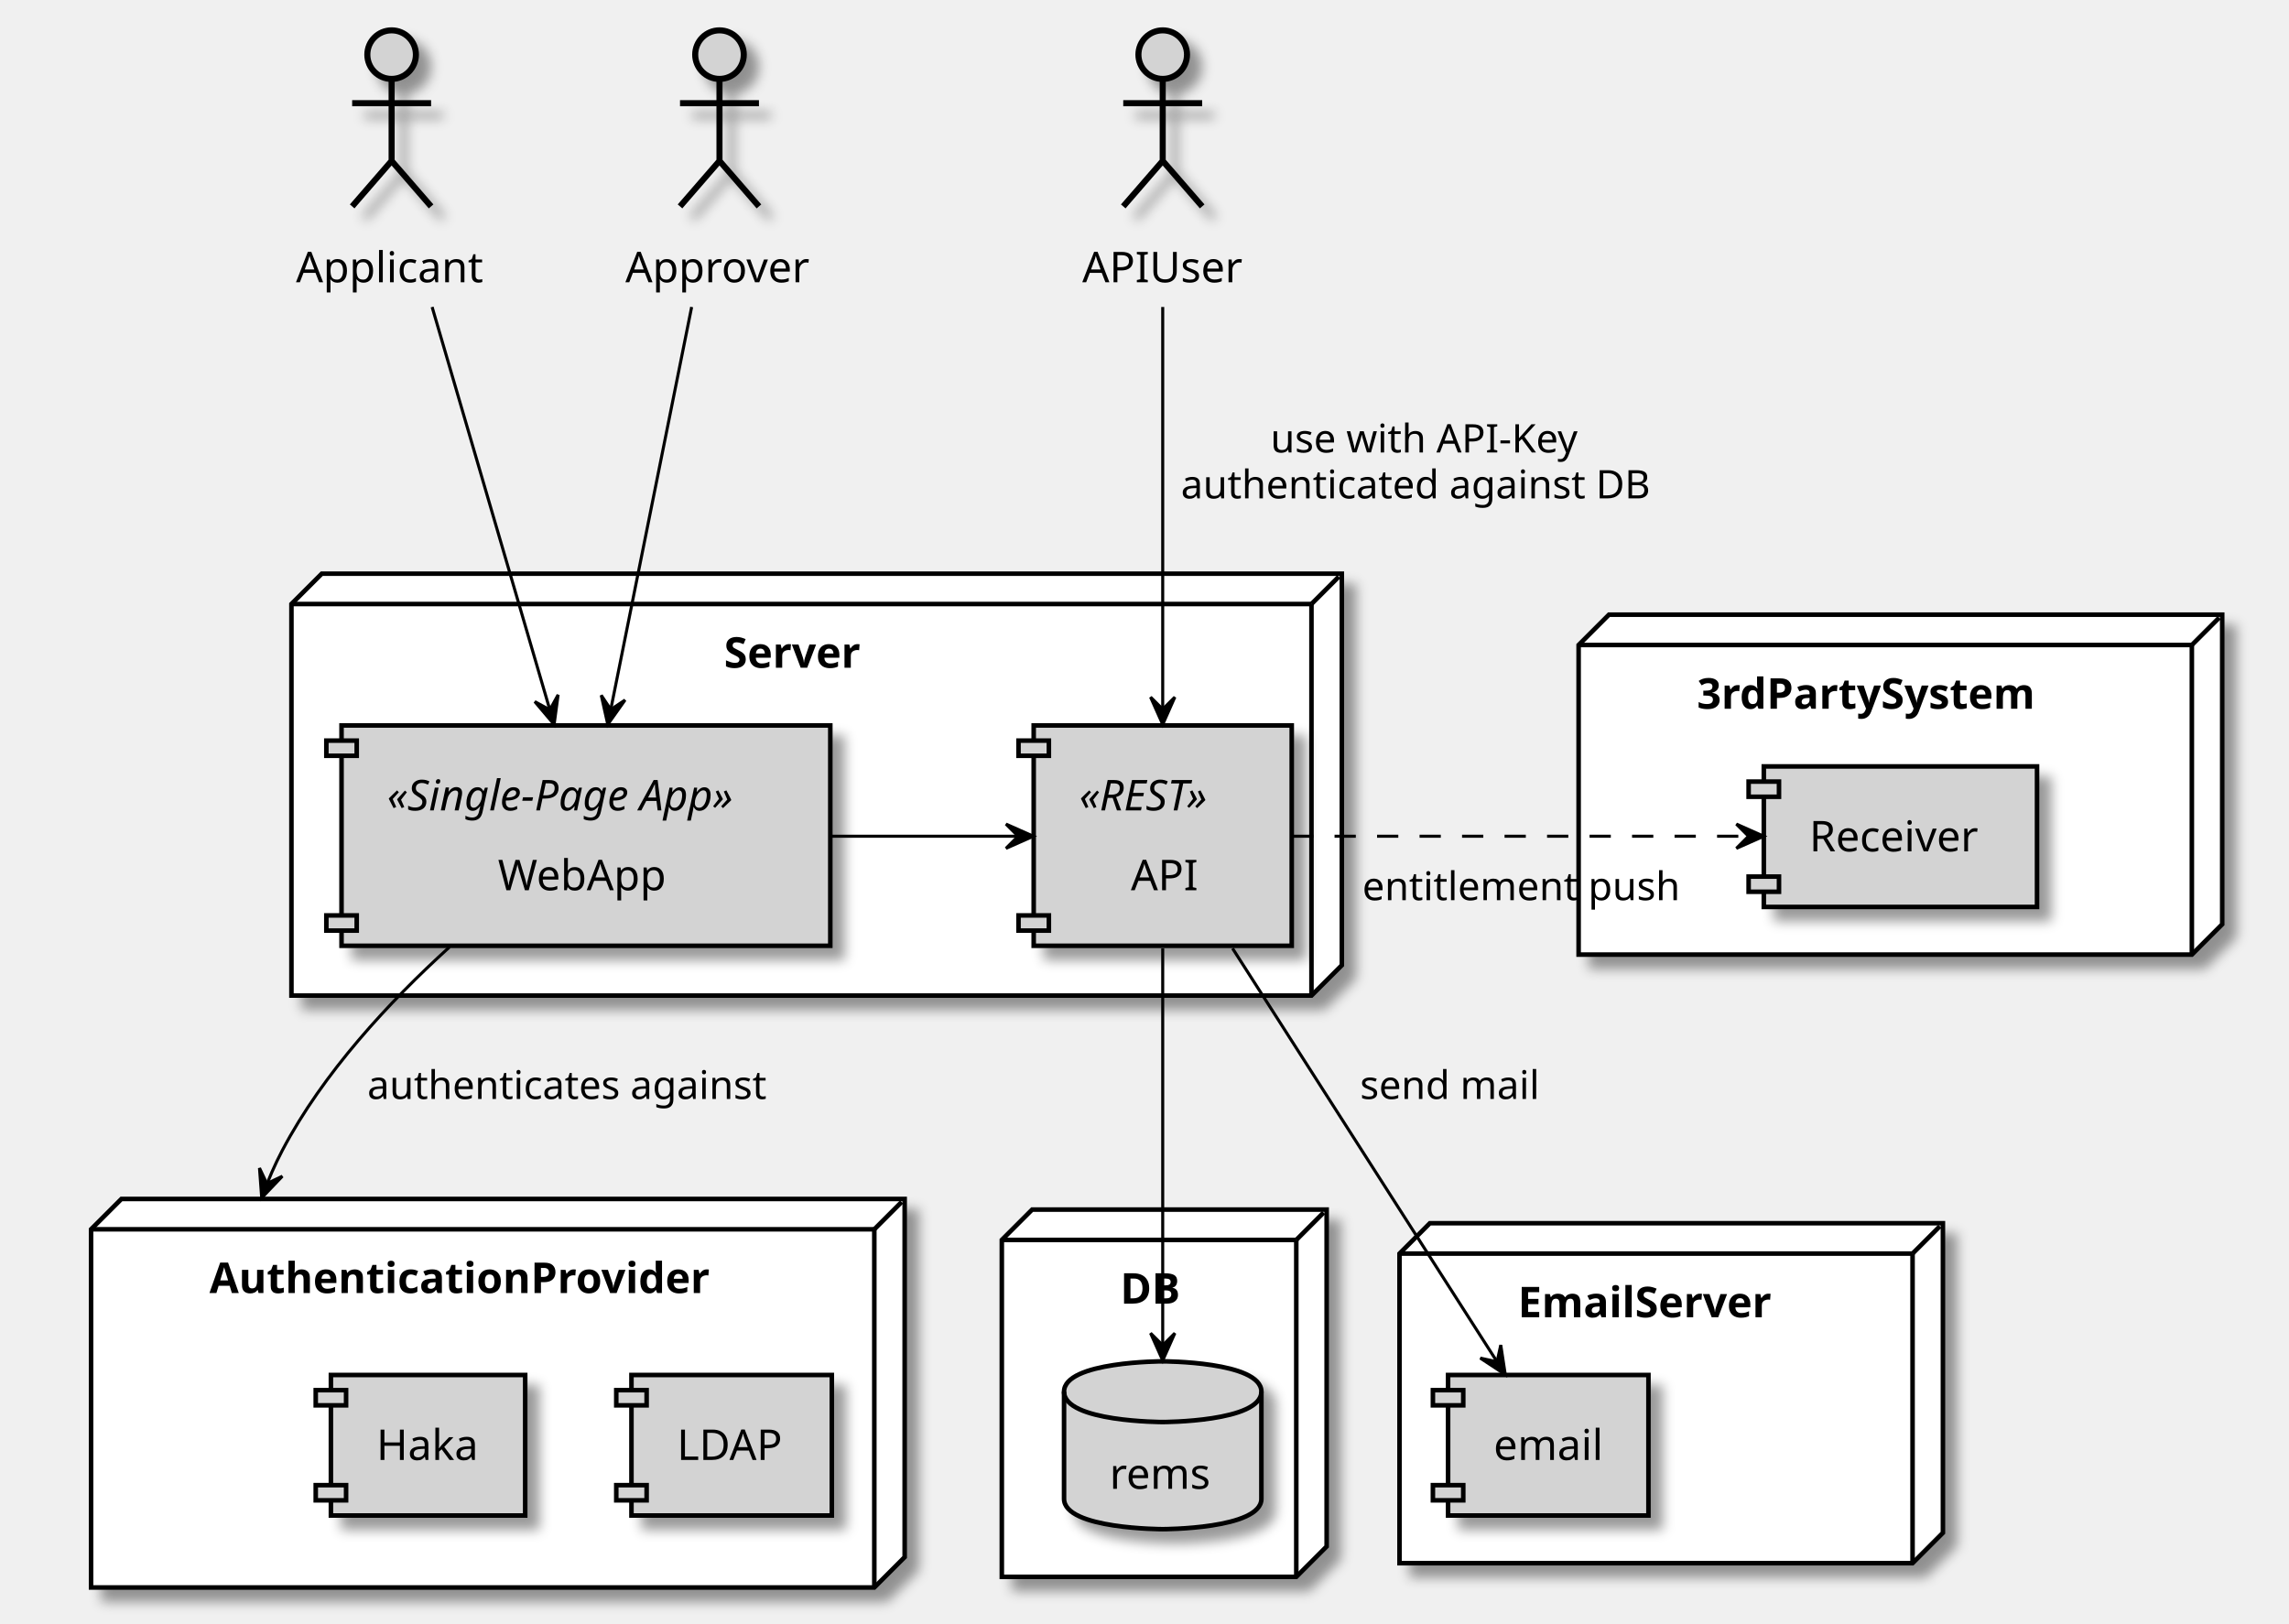
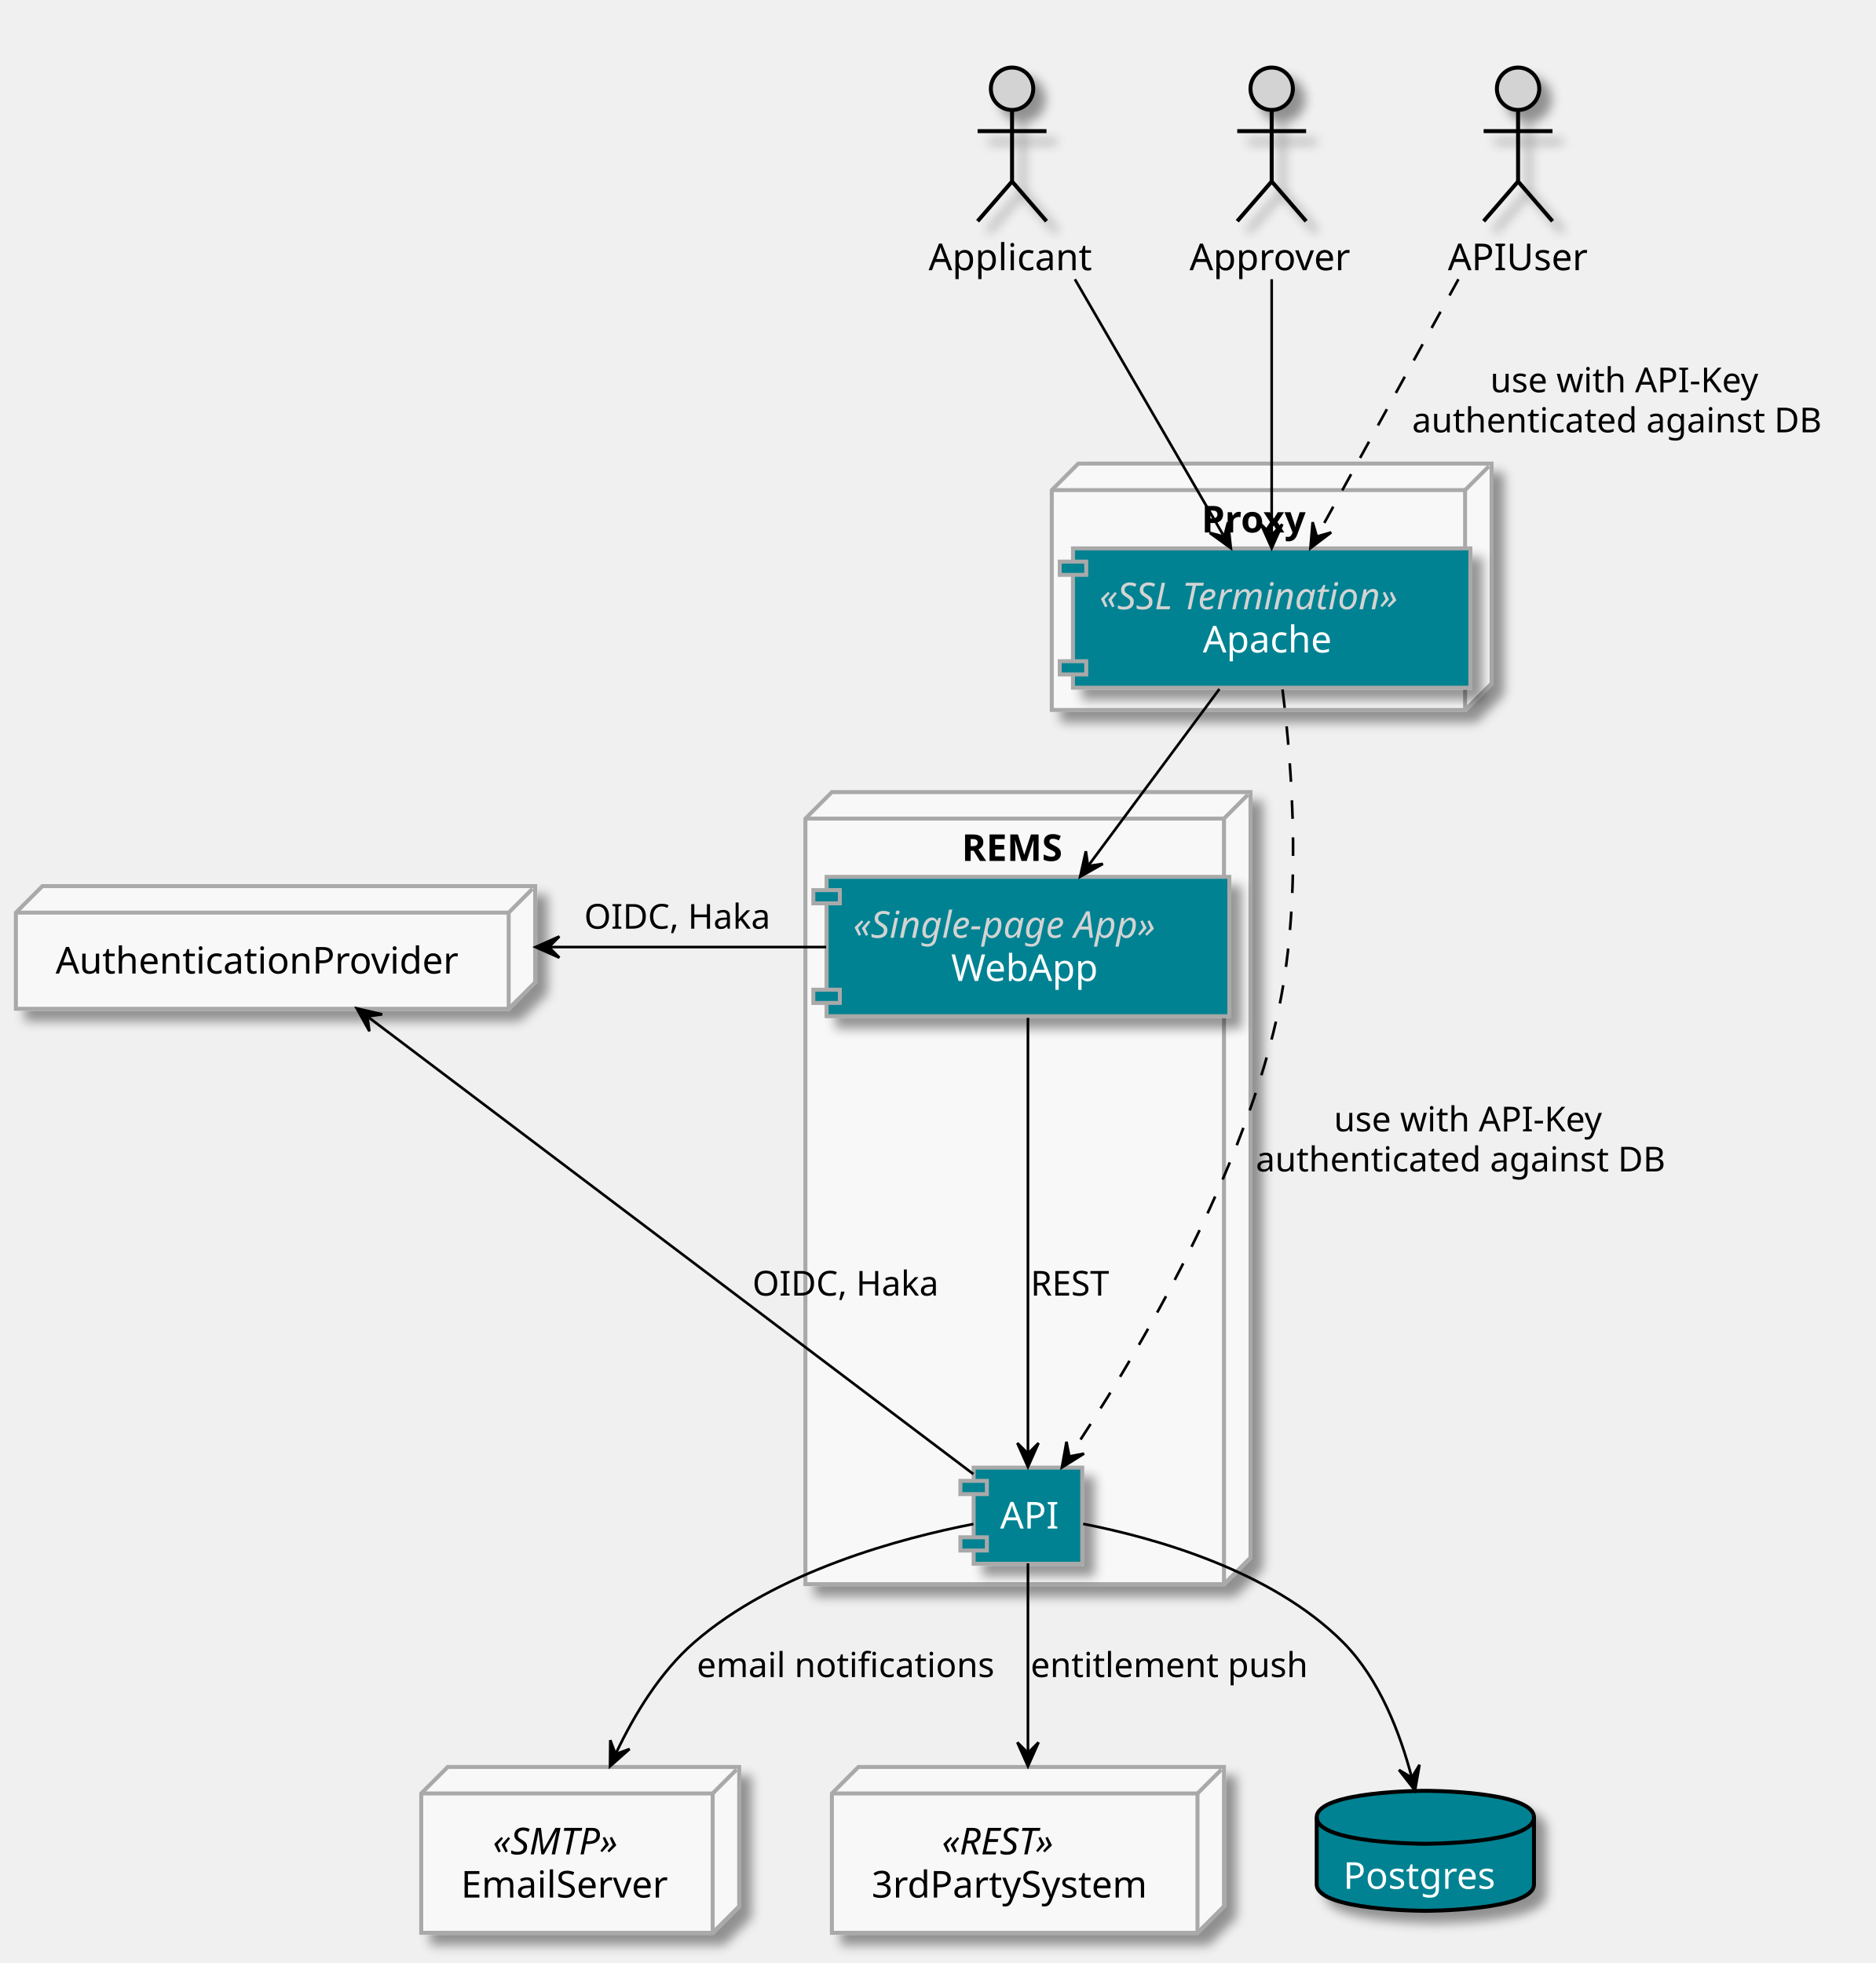
- <svg xmlns="http://www.w3.org/2000/svg" contentScriptType="application/ecmascript" contentStyleType="text/css" height="535px" preserveAspectRatio="none" style="width:754px;height:535px;" version="1.1" viewBox="0 0 754 535" width="754px" zoomAndPan="magnify">
+ <svg xmlns="http://www.w3.org/2000/svg" contentScriptType="application/ecmascript" contentStyleType="text/css" height="741px" preserveAspectRatio="none" style="width:708px;height:741px;" version="1.1" viewBox="0 0 708 741" width="708px" zoomAndPan="magnify">
  <defs>
-     <filter height="300%" id="fpmumxsevcij8" width="300%" x="-1" y="-1">
+     <filter height="300%" id="f1jkxszacicw65" width="300%" x="-1" y="-1">
      <feGaussianBlur result="blurOut" stdDeviation="2.0" />
      <feColorMatrix in="blurOut" result="blurOut2" type="matrix" values="0 0 0 0 0 0 0 0 0 0 0 0 0 0 0 0 0 0 .4 0" />
      <feOffset dx="4.0" dy="4.0" in="blurOut2" result="blurOut3" />
      <feBlend in="SourceGraphic" in2="blurOut3" mode="normal" />
    </filter>
  </defs>
  <g>
-     <polygon fill="#FFFFFF" filter="url(#fpmumxsevcij8)" points="30,405,40,395,298,395,298,513,288,523,30,523,30,405" style="stroke: #000000; stroke-width: 1.5;" />
-     <line style="stroke: #000000; stroke-width: 1.5;" x1="288" x2="297" y1="405" y2="396" />
-     <line style="stroke: #000000; stroke-width: 1.5;" x1="30" x2="288" y1="405" y2="405" />
-     <line style="stroke: #000000; stroke-width: 1.5;" x1="288" x2="288" y1="405" y2="523" />
-     <text fill="#000000" font-family="sans-serif" font-size="14" font-weight="bold" lengthAdjust="spacingAndGlyphs" textLength="182" x="69" y="425.995">AuthenticationProvider</text>
-     <polygon fill="#FFFFFF" filter="url(#fpmumxsevcij8)" points="96,199,106,189,442,189,442,318,432,328,96,328,96,199" style="stroke: #000000; stroke-width: 1.5;" />
-     <line style="stroke: #000000; stroke-width: 1.5;" x1="432" x2="441" y1="199" y2="190" />
-     <line style="stroke: #000000; stroke-width: 1.5;" x1="96" x2="432" y1="199" y2="199" />
-     <line style="stroke: #000000; stroke-width: 1.5;" x1="432" x2="432" y1="199" y2="328" />
-     <text fill="#000000" font-family="sans-serif" font-size="14" font-weight="bold" lengthAdjust="spacingAndGlyphs" textLength="53" x="238.5" y="219.995">Server</text>
-     <polygon fill="#FFFFFF" filter="url(#fpmumxsevcij8)" points="330,408.5,340,398.5,437,398.5,437,509.5,427,519.5,330,519.5,330,408.5" style="stroke: #000000; stroke-width: 1.5;" />
-     <line style="stroke: #000000; stroke-width: 1.5;" x1="427" x2="436" y1="408.5" y2="399.5" />
-     <line style="stroke: #000000; stroke-width: 1.5;" x1="330" x2="427" y1="408.5" y2="408.5" />
-     <line style="stroke: #000000; stroke-width: 1.5;" x1="427" x2="427" y1="408.5" y2="519.5" />
-     <text fill="#000000" font-family="sans-serif" font-size="14" font-weight="bold" lengthAdjust="spacingAndGlyphs" textLength="21" x="369" y="429.495">DB</text>
-     <polygon fill="#FFFFFF" filter="url(#fpmumxsevcij8)" points="461,413,471,403,640,403,640,505,630,515,461,515,461,413" style="stroke: #000000; stroke-width: 1.5;" />
-     <line style="stroke: #000000; stroke-width: 1.5;" x1="630" x2="639" y1="413" y2="404" />
-     <line style="stroke: #000000; stroke-width: 1.5;" x1="461" x2="630" y1="413" y2="413" />
-     <line style="stroke: #000000; stroke-width: 1.5;" x1="630" x2="630" y1="413" y2="515" />
-     <text fill="#000000" font-family="sans-serif" font-size="14" font-weight="bold" lengthAdjust="spacingAndGlyphs" textLength="93" x="500" y="433.995">EmailServer</text>
-     <polygon fill="#FFFFFF" filter="url(#fpmumxsevcij8)" points="520,212.5,530,202.5,732,202.5,732,304.5,722,314.5,520,314.5,520,212.5" style="stroke: #000000; stroke-width: 1.5;" />
-     <line style="stroke: #000000; stroke-width: 1.5;" x1="722" x2="731" y1="212.5" y2="203.5" />
-     <line style="stroke: #000000; stroke-width: 1.5;" x1="520" x2="722" y1="212.5" y2="212.5" />
-     <line style="stroke: #000000; stroke-width: 1.5;" x1="722" x2="722" y1="212.5" y2="314.5" />
-     <text fill="#000000" font-family="sans-serif" font-size="14" font-weight="bold" lengthAdjust="spacingAndGlyphs" textLength="126" x="559" y="233.495">3rdPartySystem</text>
-     <rect fill="#D3D3D3" filter="url(#fpmumxsevcij8)" height="46.297" style="stroke: #000000; stroke-width: 1.5;" width="66" x="208" y="453" />
-     <rect fill="#D3D3D3" height="5" style="stroke: #000000; stroke-width: 1.5;" width="10" x="203" y="458" />
-     <rect fill="#D3D3D3" height="5" style="stroke: #000000; stroke-width: 1.5;" width="10" x="203" y="489.297" />
-     <text fill="#000000" font-family="sans-serif" font-size="14" lengthAdjust="spacingAndGlyphs" textLength="36" x="223" y="480.995">LDAP</text>
-     <rect fill="#D3D3D3" filter="url(#fpmumxsevcij8)" height="46.297" style="stroke: #000000; stroke-width: 1.5;" width="64" x="109" y="453" />
-     <rect fill="#D3D3D3" height="5" style="stroke: #000000; stroke-width: 1.5;" width="10" x="104" y="458" />
-     <rect fill="#D3D3D3" height="5" style="stroke: #000000; stroke-width: 1.5;" width="10" x="104" y="489.297" />
-     <text fill="#000000" font-family="sans-serif" font-size="14" lengthAdjust="spacingAndGlyphs" textLength="34" x="124" y="480.995">Haka</text>
-     <rect fill="#D3D3D3" filter="url(#fpmumxsevcij8)" height="72.594" style="stroke: #000000; stroke-width: 1.5;" width="161" x="112.5" y="239" />
-     <rect fill="#D3D3D3" height="5" style="stroke: #000000; stroke-width: 1.5;" width="10" x="107.5" y="244" />
-     <rect fill="#D3D3D3" height="5" style="stroke: #000000; stroke-width: 1.5;" width="10" x="107.5" y="301.594" />
-     <text fill="#000000" font-family="sans-serif" font-size="14" font-style="italic" lengthAdjust="spacingAndGlyphs" textLength="131" x="127.5" y="266.995">«Single-Page App»</text>
-     <text fill="#000000" font-family="sans-serif" font-size="14" lengthAdjust="spacingAndGlyphs" textLength="58" x="164" y="293.292">WebApp</text>
-     <rect fill="#D3D3D3" filter="url(#fpmumxsevcij8)" height="72.594" style="stroke: #000000; stroke-width: 1.5;" width="85" x="340.5" y="239" />
-     <rect fill="#D3D3D3" height="5" style="stroke: #000000; stroke-width: 1.5;" width="10" x="335.5" y="244" />
-     <rect fill="#D3D3D3" height="5" style="stroke: #000000; stroke-width: 1.5;" width="10" x="335.5" y="301.594" />
-     <text fill="#000000" font-family="sans-serif" font-size="14" font-style="italic" lengthAdjust="spacingAndGlyphs" textLength="55" x="355.5" y="266.995">«REST»</text>
-     <text fill="#000000" font-family="sans-serif" font-size="14" lengthAdjust="spacingAndGlyphs" textLength="21" x="372.5" y="293.292">API</text>
-     <path d="M350.5,458.5 C350.5,448.5 383,448.5 383,448.5 C383,448.5 415.5,448.5 415.5,458.5 L415.5,493.797 C415.5,503.797 383,503.797 383,503.797 C383,503.797 350.5,503.797 350.5,493.797 L350.5,458.5 " fill="#D3D3D3" filter="url(#fpmumxsevcij8)" style="stroke: #000000; stroke-width: 1.5;" />
-     <path d="M350.5,458.5 C350.5,468.5 383,468.5 383,468.5 C383,468.5 415.5,468.5 415.5,458.5 " fill="none" style="stroke: #000000; stroke-width: 1.5;" />
-     <text fill="#000000" font-family="sans-serif" font-size="14" lengthAdjust="spacingAndGlyphs" textLength="35" x="365.5" y="490.495">rems</text>
-     <rect fill="#D3D3D3" filter="url(#fpmumxsevcij8)" height="46.297" style="stroke: #000000; stroke-width: 1.5;" width="66" x="477" y="453" />
-     <rect fill="#D3D3D3" height="5" style="stroke: #000000; stroke-width: 1.5;" width="10" x="472" y="458" />
-     <rect fill="#D3D3D3" height="5" style="stroke: #000000; stroke-width: 1.5;" width="10" x="472" y="489.297" />
-     <text fill="#000000" font-family="sans-serif" font-size="14" lengthAdjust="spacingAndGlyphs" textLength="36" x="492" y="480.995">email</text>
-     <rect fill="#D3D3D3" filter="url(#fpmumxsevcij8)" height="46.297" style="stroke: #000000; stroke-width: 1.5;" width="90" x="581" y="252.5" />
-     <rect fill="#D3D3D3" height="5" style="stroke: #000000; stroke-width: 1.5;" width="10" x="576" y="257.5" />
-     <rect fill="#D3D3D3" height="5" style="stroke: #000000; stroke-width: 1.5;" width="10" x="576" y="288.797" />
-     <text fill="#000000" font-family="sans-serif" font-size="14" lengthAdjust="spacingAndGlyphs" textLength="60" x="596" y="280.495">Receiver</text>
-     <ellipse cx="129" cy="18" fill="#D3D3D3" filter="url(#fpmumxsevcij8)" rx="8" ry="8" style="stroke: #000000; stroke-width: 2.0;" />
-     <path d="M129,26 L129,53 M116,34 L142,34 M129,53 L116,68 M129,53 L142,68 " fill="none" filter="url(#fpmumxsevcij8)" style="stroke: #000000; stroke-width: 2.0;" />
-     <text fill="#000000" font-family="sans-serif" font-size="14" lengthAdjust="spacingAndGlyphs" textLength="63" x="97.5" y="92.995">Applicant</text>
-     <ellipse cx="237" cy="18" fill="#D3D3D3" filter="url(#fpmumxsevcij8)" rx="8" ry="8" style="stroke: #000000; stroke-width: 2.0;" />
-     <path d="M237,26 L237,53 M224,34 L250,34 M237,53 L224,68 M237,53 L250,68 " fill="none" filter="url(#fpmumxsevcij8)" style="stroke: #000000; stroke-width: 2.0;" />
-     <text fill="#000000" font-family="sans-serif" font-size="14" lengthAdjust="spacingAndGlyphs" textLength="62" x="206" y="92.995">Approver</text>
-     <ellipse cx="383" cy="18" fill="#D3D3D3" filter="url(#fpmumxsevcij8)" rx="8" ry="8" style="stroke: #000000; stroke-width: 2.0;" />
-     <path d="M383,26 L383,53 M370,34 L396,34 M383,53 L370,68 M383,53 L396,68 " fill="none" filter="url(#fpmumxsevcij8)" style="stroke: #000000; stroke-width: 2.0;" />
-     <text fill="#000000" font-family="sans-serif" font-size="14" lengthAdjust="spacingAndGlyphs" textLength="53" x="356.5" y="92.995">APIUser</text>
-     <path d="M148.035,312.036 C128.216,330.038 106.425,353.477 93,379 C90.548,383.661 88.412,388.601 86.55,393.685 C86.433,394.002 86.318,394.321 86.204,394.639 " fill="none" id="WebApp-AuthenticationProvider" style="stroke: #000000; stroke-width: 1.0;" />
-     <polygon fill="#000000" points="86.204,394.639,93.005,387.516,87.89,389.932,85.474,384.817,86.204,394.639" style="stroke: #000000; stroke-width: 1.0;" />
-     <text fill="#000000" font-family="sans-serif" font-size="13" lengthAdjust="spacingAndGlyphs" textLength="139" x="121" y="362.067">authenticates against</text>
-     <path d="M142.339,101.143 C153.768,140.253 170.08,196.07 181.08,233.71 " fill="none" id="Applicant-WebApp" style="stroke: #000000; stroke-width: 1.0;" />
-     <polygon fill="#000000" points="182.528,238.667,183.842,228.906,181.125,233.868,176.163,231.151,182.528,238.667" style="stroke: #000000; stroke-width: 1.0;" />
-     <path d="M227.83,101.143 C219.972,140.253 208.758,196.07 201.195,233.71 " fill="none" id="Approver-WebApp" style="stroke: #000000; stroke-width: 1.0;" />
-     <polygon fill="#000000" points="200.199,238.667,205.895,230.632,201.185,233.765,198.052,229.055,200.199,238.667" style="stroke: #000000; stroke-width: 1.0;" />
-     <path d="M273.577,275.5 C294.563,275.5 316.511,275.5 335.194,275.5 " fill="none" id="WebApp-API" style="stroke: #000000; stroke-width: 1.0;" />
-     <polygon fill="#000000" points="340.373,275.5,331.373,271.5,335.373,275.5,331.373,279.5,340.373,275.5" style="stroke: #000000; stroke-width: 1.0;" />
-     <text fill="#000000" font-family="sans-serif" font-size="13" lengthAdjust="spacingAndGlyphs" textLength="0" x="317" y="263.567" />
-     <path d="M383,101.143 C383,140.094 383,195.615 383,233.248 " fill="none" id="APIUser-API" style="stroke: #000000; stroke-width: 1.0;" />
-     <polygon fill="#000000" points="383,238.667,387,229.667,383,233.667,379,229.667,383,238.667" style="stroke: #000000; stroke-width: 1.0;" />
-     <text fill="#000000" font-family="sans-serif" font-size="13" lengthAdjust="spacingAndGlyphs" textLength="104" x="418.5" y="149.067">use with API-Key</text>
-     <text fill="#000000" font-family="sans-serif" font-size="13" lengthAdjust="spacingAndGlyphs" textLength="163" x="389" y="164.2">authenticated against DB</text>
-     <path d="M405.999,312.447 C431.036,351.581 470.492,413.249 492.92,448.303 " fill="none" id="API-email" style="stroke: #000000; stroke-width: 1.0;" />
-     <polygon fill="#000000" points="495.835,452.86,494.354,443.123,493.14,448.648,487.615,447.435,495.835,452.86" style="stroke: #000000; stroke-width: 1.0;" />
-     <text fill="#000000" font-family="sans-serif" font-size="13" lengthAdjust="spacingAndGlyphs" textLength="62" x="448" y="362.067">send mail</text>
-     <path d="M383,312.447 C383,349.717 383,407.427 383,443.12 " fill="none" id="API-rems" style="stroke: #000000; stroke-width: 1.0;" />
-     <polygon fill="#000000" points="383,448.221,387,439.221,383,443.221,379,439.221,383,448.221" style="stroke: #000000; stroke-width: 1.0;" />
-     <path d="M425.605,275.5 C467.546,275.5 531.584,275.5 575.932,275.5 " fill="none" id="API-Receiver" style="stroke: #000000; stroke-width: 1.0; stroke-dasharray: 7.0,7.0;" />
-     <polygon fill="#000000" points="580.97,275.5,571.97,271.5,575.97,275.5,571.97,279.5,580.97,275.5" style="stroke: #000000; stroke-width: 1.0;" />
-     <text fill="#000000" font-family="sans-serif" font-size="13" lengthAdjust="spacingAndGlyphs" textLength="109" x="448.75" y="296.567">entitlement push</text>
+     <polygon fill="#F8F8F8" filter="url(#f1jkxszacicw65)" points="397,185,407,175,563,175,563,258,553,268,397,268,397,185" style="stroke: #A9A9A9; stroke-width: 1.5;" />
+     <line style="stroke: #A9A9A9; stroke-width: 1.5;" x1="553" x2="562" y1="185" y2="176" />
+     <line style="stroke: #A9A9A9; stroke-width: 1.5;" x1="397" x2="553" y1="185" y2="185" />
+     <line style="stroke: #A9A9A9; stroke-width: 1.5;" x1="553" x2="553" y1="185" y2="268" />
+     <text fill="#000000" font-family="sans-serif" font-size="14" font-weight="bold" lengthAdjust="spacingAndGlyphs" textLength="45" x="453.5" y="200.995">Proxy</text>
+     <polygon fill="#F8F8F8" filter="url(#f1jkxszacicw65)" points="304,309,314,299,472,299,472,588,462,598,304,598,304,309" style="stroke: #A9A9A9; stroke-width: 1.5;" />
+     <line style="stroke: #A9A9A9; stroke-width: 1.5;" x1="462" x2="471" y1="309" y2="300" />
+     <line style="stroke: #A9A9A9; stroke-width: 1.5;" x1="304" x2="462" y1="309" y2="309" />
+     <line style="stroke: #A9A9A9; stroke-width: 1.5;" x1="462" x2="462" y1="309" y2="598" />
+     <text fill="#000000" font-family="sans-serif" font-size="14" font-weight="bold" lengthAdjust="spacingAndGlyphs" textLength="42" x="363" y="324.995">REMS</text>
+     <ellipse cx="382" cy="33.5" fill="#D3D3D3" filter="url(#f1jkxszacicw65)" rx="8" ry="8" style="stroke: #000000; stroke-width: 1.5;" />
+     <path d="M382,41.5 L382,68.5 M369,49.5 L395,49.5 M382,68.5 L369,83.5 M382,68.5 L395,83.5 " fill="none" filter="url(#f1jkxszacicw65)" style="stroke: #000000; stroke-width: 1.5;" />
+     <text fill="#000000" font-family="sans-serif" font-size="14" lengthAdjust="spacingAndGlyphs" textLength="63" x="350.5" y="101.995">Applicant</text>
+     <ellipse cx="480" cy="33.5" fill="#D3D3D3" filter="url(#f1jkxszacicw65)" rx="8" ry="8" style="stroke: #000000; stroke-width: 1.5;" />
+     <path d="M480,41.5 L480,68.5 M467,49.5 L493,49.5 M480,68.5 L467,83.5 M480,68.5 L493,83.5 " fill="none" filter="url(#f1jkxszacicw65)" style="stroke: #000000; stroke-width: 1.5;" />
+     <text fill="#000000" font-family="sans-serif" font-size="14" lengthAdjust="spacingAndGlyphs" textLength="62" x="449" y="101.995">Approver</text>
+     <ellipse cx="573" cy="33.5" fill="#D3D3D3" filter="url(#f1jkxszacicw65)" rx="8" ry="8" style="stroke: #000000; stroke-width: 1.5;" />
+     <path d="M573,41.5 L573,68.5 M560,49.5 L586,49.5 M573,68.5 L560,83.5 M573,68.5 L586,83.5 " fill="none" filter="url(#f1jkxszacicw65)" style="stroke: #000000; stroke-width: 1.5;" />
+     <text fill="#000000" font-family="sans-serif" font-size="14" lengthAdjust="spacingAndGlyphs" textLength="53" x="546.5" y="101.995">APIUser</text>
+     <rect fill="#008292" filter="url(#f1jkxszacicw65)" height="52.594" style="stroke: #A9A9A9; stroke-width: 1.5;" width="150" x="405" y="207" />
+     <rect fill="#008292" height="5" style="stroke: #A9A9A9; stroke-width: 1.5;" width="10" x="400" y="212" />
+     <rect fill="#008292" height="5" style="stroke: #A9A9A9; stroke-width: 1.5;" width="10" x="400" y="249.594" />
+     <text fill="#D3D3D3" font-family="sans-serif" font-size="14" font-style="italic" lengthAdjust="spacingAndGlyphs" textLength="130" x="415" y="229.995">«SSL Termination»</text>
+     <text fill="#FFFFFF" font-family="sans-serif" font-size="14" lengthAdjust="spacingAndGlyphs" textLength="52" x="454" y="246.292">Apache</text>
+     <rect fill="#008292" filter="url(#f1jkxszacicw65)" height="52.594" style="stroke: #A9A9A9; stroke-width: 1.5;" width="152" x="312" y="331" />
+     <rect fill="#008292" height="5" style="stroke: #A9A9A9; stroke-width: 1.5;" width="10" x="307" y="336" />
+     <rect fill="#008292" height="5" style="stroke: #A9A9A9; stroke-width: 1.5;" width="10" x="307" y="373.594" />
+     <text fill="#D3D3D3" font-family="sans-serif" font-size="14" font-style="italic" lengthAdjust="spacingAndGlyphs" textLength="132" x="322" y="353.995">«Single-page App»</text>
+     <text fill="#FFFFFF" font-family="sans-serif" font-size="14" lengthAdjust="spacingAndGlyphs" textLength="58" x="359" y="370.292">WebApp</text>
+     <rect fill="#008292" filter="url(#f1jkxszacicw65)" height="36.297" style="stroke: #A9A9A9; stroke-width: 1.5;" width="41" x="367.5" y="554" />
+     <rect fill="#008292" height="5" style="stroke: #A9A9A9; stroke-width: 1.5;" width="10" x="362.5" y="559" />
+     <rect fill="#008292" height="5" style="stroke: #A9A9A9; stroke-width: 1.5;" width="10" x="362.5" y="580.297" />
+     <text fill="#FFFFFF" font-family="sans-serif" font-size="14" lengthAdjust="spacingAndGlyphs" textLength="21" x="377.5" y="576.995">API</text>
+     <polygon fill="#F8F8F8" filter="url(#f1jkxszacicw65)" points="6,344.5,16,334.5,202,334.5,202,370.797,192,380.797,6,380.797,6,344.5" style="stroke: #A9A9A9; stroke-width: 1.5;" />
+     <line style="stroke: #A9A9A9; stroke-width: 1.5;" x1="192" x2="201" y1="344.5" y2="335.5" />
+     <line style="stroke: #A9A9A9; stroke-width: 1.5;" x1="6" x2="192" y1="344.5" y2="344.5" />
+     <line style="stroke: #A9A9A9; stroke-width: 1.5;" x1="192" x2="192" y1="344.5" y2="380.797" />
+     <text fill="#000000" font-family="sans-serif" font-size="14" lengthAdjust="spacingAndGlyphs" textLength="156" x="21" y="367.495">AuthenticationProvider</text>
+     <polygon fill="#F8F8F8" filter="url(#f1jkxszacicw65)" points="159,677,169,667,279,667,279,719.594,269,729.594,159,729.594,159,677" style="stroke: #A9A9A9; stroke-width: 1.5;" />
+     <line style="stroke: #A9A9A9; stroke-width: 1.5;" x1="269" x2="278" y1="677" y2="668" />
+     <line style="stroke: #A9A9A9; stroke-width: 1.5;" x1="159" x2="269" y1="677" y2="677" />
+     <line style="stroke: #A9A9A9; stroke-width: 1.5;" x1="269" x2="269" y1="677" y2="729.594" />
+     <text fill="#000000" font-family="sans-serif" font-size="14" font-style="italic" lengthAdjust="spacingAndGlyphs" textLength="56" x="186" y="699.995">«SMTP»</text>
+     <text fill="#000000" font-family="sans-serif" font-size="14" lengthAdjust="spacingAndGlyphs" textLength="80" x="174" y="716.292">EmailServer</text>
+     <polygon fill="#F8F8F8" filter="url(#f1jkxszacicw65)" points="314,677,324,667,462,667,462,719.594,452,729.594,314,729.594,314,677" style="stroke: #A9A9A9; stroke-width: 1.5;" />
+     <line style="stroke: #A9A9A9; stroke-width: 1.5;" x1="452" x2="461" y1="677" y2="668" />
+     <line style="stroke: #A9A9A9; stroke-width: 1.5;" x1="314" x2="452" y1="677" y2="677" />
+     <line style="stroke: #A9A9A9; stroke-width: 1.5;" x1="452" x2="452" y1="677" y2="729.594" />
+     <text fill="#000000" font-family="sans-serif" font-size="14" font-style="italic" lengthAdjust="spacingAndGlyphs" textLength="55" x="355.5" y="699.995">«REST»</text>
+     <text fill="#000000" font-family="sans-serif" font-size="14" lengthAdjust="spacingAndGlyphs" textLength="108" x="329" y="716.292">3rdPartySystem</text>
+     <path d="M497,686 C497,676 538,676 538,676 C538,676 579,676 579,686 L579,711.297 C579,721.297 538,721.297 538,721.297 C538,721.297 497,721.297 497,711.297 L497,686 " fill="#008292" filter="url(#f1jkxszacicw65)" style="stroke: #000000; stroke-width: 1.5;" />
+     <path d="M497,686 C497,696 538,696 538,696 C538,696 579,696 579,686 " fill="none" style="stroke: #000000; stroke-width: 1.5;" />
+     <text fill="#FFFFFF" font-family="sans-serif" font-size="14" lengthAdjust="spacingAndGlyphs" textLength="62" x="507" y="712.995">Postgres</text>
+     <path d="M207.211,357.5 C241.79,357.5 279.693,357.5 311.823,357.5 " fill="none" id="AuthenticationProvider&lt;-WebApp" style="stroke: #000000; stroke-width: 1.0;" />
+     <polygon fill="#000000" points="202.134,357.5,211.134,361.5,207.134,357.5,211.134,353.5,202.134,357.5" style="stroke: #000000; stroke-width: 1.0;" />
+     <text fill="#000000" font-family="sans-serif" font-size="13" lengthAdjust="spacingAndGlyphs" textLength="73" x="220.5" y="350.567">OIDC, Haka</text>
+     <path d="M388,384.233 C388,426.58 388,508.394 388,548.575 " fill="none" id="WebApp-&gt;API" style="stroke: #000000; stroke-width: 1.0;" />
+     <polygon fill="#000000" points="388,553.728,392,544.728,388,548.728,384,544.728,388,553.728" style="stroke: #000000; stroke-width: 1.0;" />
+     <text fill="#000000" font-family="sans-serif" font-size="13" lengthAdjust="spacingAndGlyphs" textLength="32" x="389" y="489.067">REST</text>
+     <path d="M138.866,383.834 C198.721,429.041 319.229,520.059 367.408,556.448 " fill="none" id="AuthenticationProvider&lt;-API" style="stroke: #000000; stroke-width: 1.0;" />
+     <polygon fill="#000000" points="134.663,380.659,139.434,389.275,138.653,383.673,144.255,382.891,134.663,380.659" style="stroke: #000000; stroke-width: 1.0;" />
+     <text fill="#000000" font-family="sans-serif" font-size="13" lengthAdjust="spacingAndGlyphs" textLength="73" x="284" y="489.067">OIDC, Haka</text>
+     <path d="M405.723,105.41 C423.019,135.238 446.102,175.044 461.919,202.319 " fill="none" id="Applicant-&gt;Apache" style="stroke: #000000; stroke-width: 1.0;" />
+     <polygon fill="#000000" points="464.588,206.922,463.534,197.13,462.08,202.597,456.613,201.143,464.588,206.922" style="stroke: #000000; stroke-width: 1.0;" />
+     <path d="M480,105.41 C480,134.991 480,174.387 480,201.64 " fill="none" id="Approver-&gt;Apache" style="stroke: #000000; stroke-width: 1.0;" />
+     <polygon fill="#000000" points="480,206.922,484,197.922,480,201.922,476,197.922,480,206.922" style="stroke: #000000; stroke-width: 1.0;" />
+     <path d="M460.264,260.101 C445.772,279.634 426.05,306.215 410.87,326.675 " fill="none" id="Apache-&gt;WebApp" style="stroke: #000000; stroke-width: 1.0;" />
+     <polygon fill="#000000" points="407.704,330.943,416.279,326.098,410.683,326.927,409.854,321.332,407.704,330.943" style="stroke: #000000; stroke-width: 1.0;" />
+     <path d="M550.487,105.41 C534.073,135.238 512.168,175.044 497.159,202.319 " fill="none" id="APIUser-&gt;Apache" style="stroke: #000000; stroke-width: 1.0; stroke-dasharray: 7.0,7.0;" />
+     <polygon fill="#000000" points="494.626,206.922,502.469,200.966,497.036,202.542,495.46,197.109,494.626,206.922" style="stroke: #000000; stroke-width: 1.0;" />
+     <text fill="#000000" font-family="sans-serif" font-size="13" lengthAdjust="spacingAndGlyphs" textLength="104" x="562.5" y="148.067">use with API-Key</text>
+     <text fill="#000000" font-family="sans-serif" font-size="13" lengthAdjust="spacingAndGlyphs" textLength="163" x="533" y="163.2">authenticated against DB</text>
+     <path d="M484.084,260.263 C487.869,290.666 491.604,341.565 482,384 C467.43,448.377 426.522,515.636 403.769,549.566 " fill="none" id="Apache-&gt;API" style="stroke: #000000; stroke-width: 1.0; stroke-dasharray: 7.0,7.0;" />
+     <polygon fill="#000000" points="400.817,553.931,409.172,548.715,403.618,549.789,402.544,544.235,400.817,553.931" style="stroke: #000000; stroke-width: 1.0;" />
+     <text fill="#000000" font-family="sans-serif" font-size="13" lengthAdjust="spacingAndGlyphs" textLength="104" x="503.5" y="427.067">use with API-Key</text>
+     <text fill="#000000" font-family="sans-serif" font-size="13" lengthAdjust="spacingAndGlyphs" textLength="163" x="474" y="442.2">authenticated against DB</text>
+     <path d="M408.853,575.24 C435.049,580.344 479.848,592.649 507,620 C520.659,633.759 528.48,654.265 532.848,670.868 " fill="none" id="API-&gt;Postgres" style="stroke: #000000; stroke-width: 1.0;" />
+     <polygon fill="#000000" points="534.096,675.884,535.805,666.185,532.889,671.032,528.042,668.116,534.096,675.884" style="stroke: #000000; stroke-width: 1.0;" />
+     <path d="M367.415,575.292 C340.423,580.538 292.883,593.086 262,620 C249.159,631.19 239.432,647.189 232.505,661.827 " fill="none" id="API-&gt;EmailServer" style="stroke: #000000; stroke-width: 1.0;" />
+     <polygon fill="#000000" points="230.263,666.73,237.644,660.209,232.342,662.183,230.368,656.882,230.263,666.73" style="stroke: #000000; stroke-width: 1.0;" />
+     <text fill="#000000" font-family="sans-serif" font-size="13" lengthAdjust="spacingAndGlyphs" textLength="116" x="263" y="633.067">email notifications</text>
+     <path d="M388,590.124 C388,608.67 388,638.017 388,661.497 " fill="none" id="API-&gt;3rdPartySystem" style="stroke: #000000; stroke-width: 1.0;" />
+     <polygon fill="#000000" points="388,666.716,392,657.716,388,661.716,384,657.716,388,666.716" style="stroke: #000000; stroke-width: 1.0;" />
+     <text fill="#000000" font-family="sans-serif" font-size="13" lengthAdjust="spacingAndGlyphs" textLength="109" x="389" y="633.067">entitlement push</text>
  </g>
</svg>
